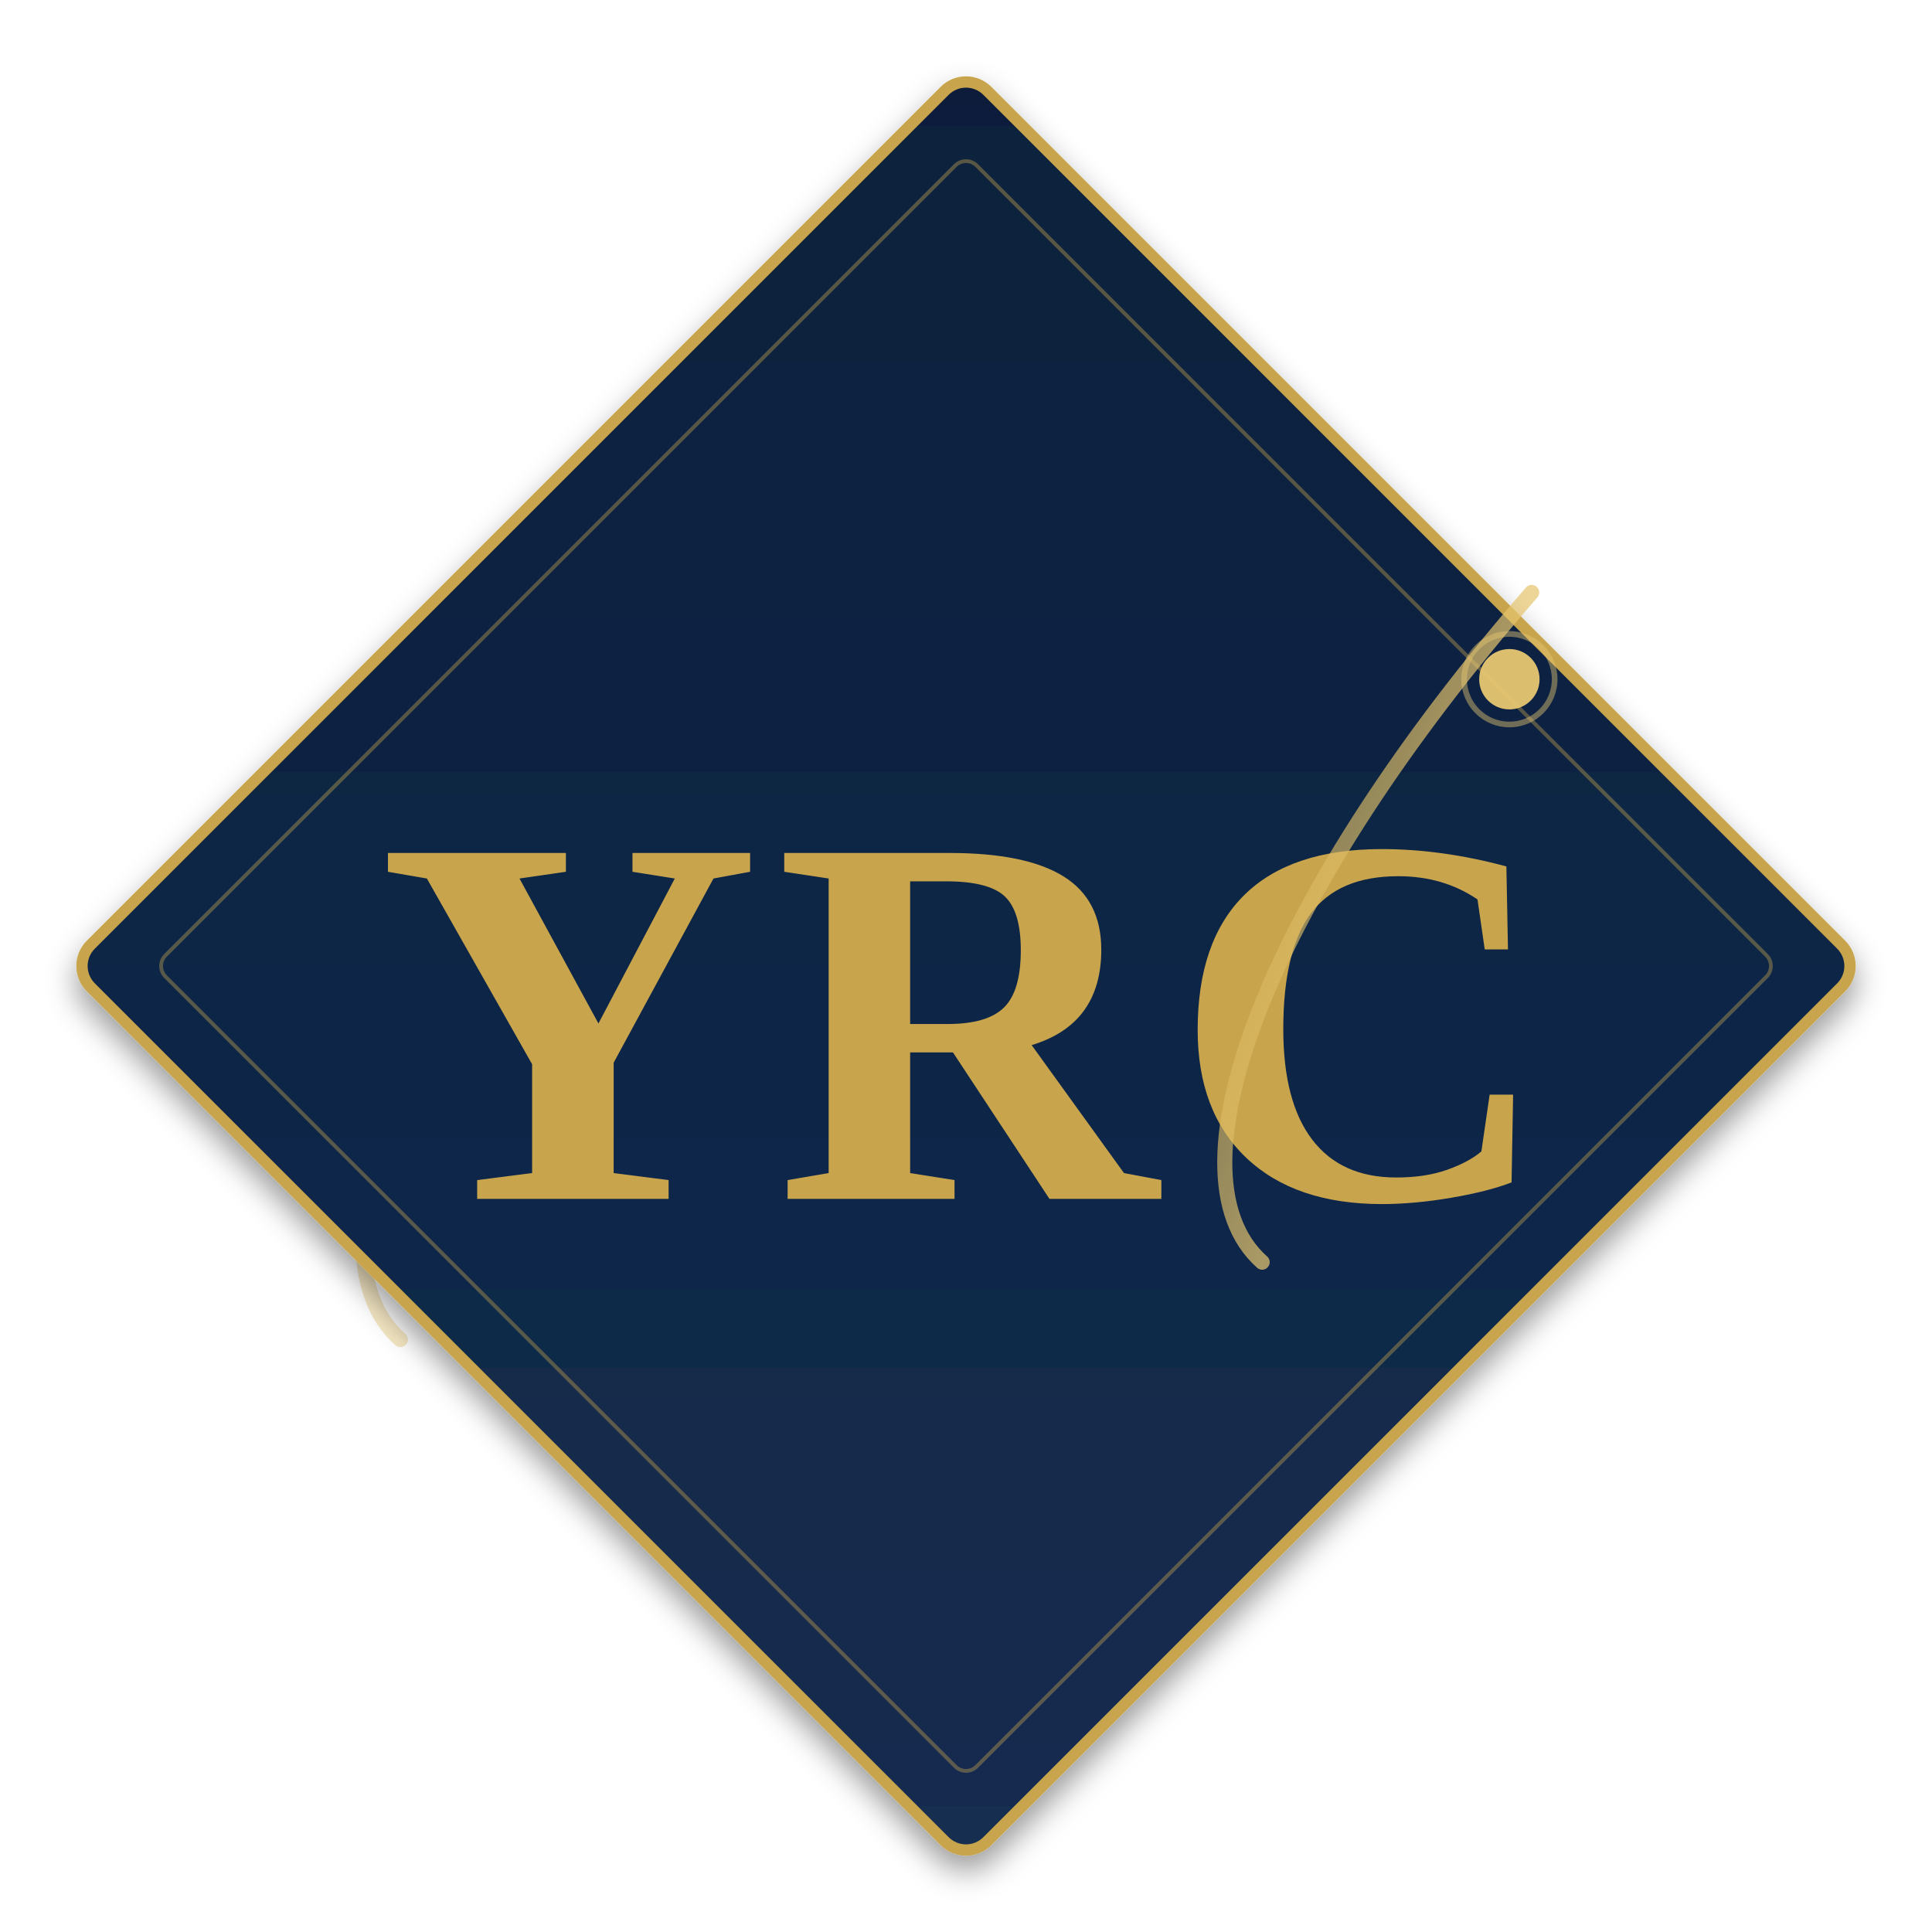
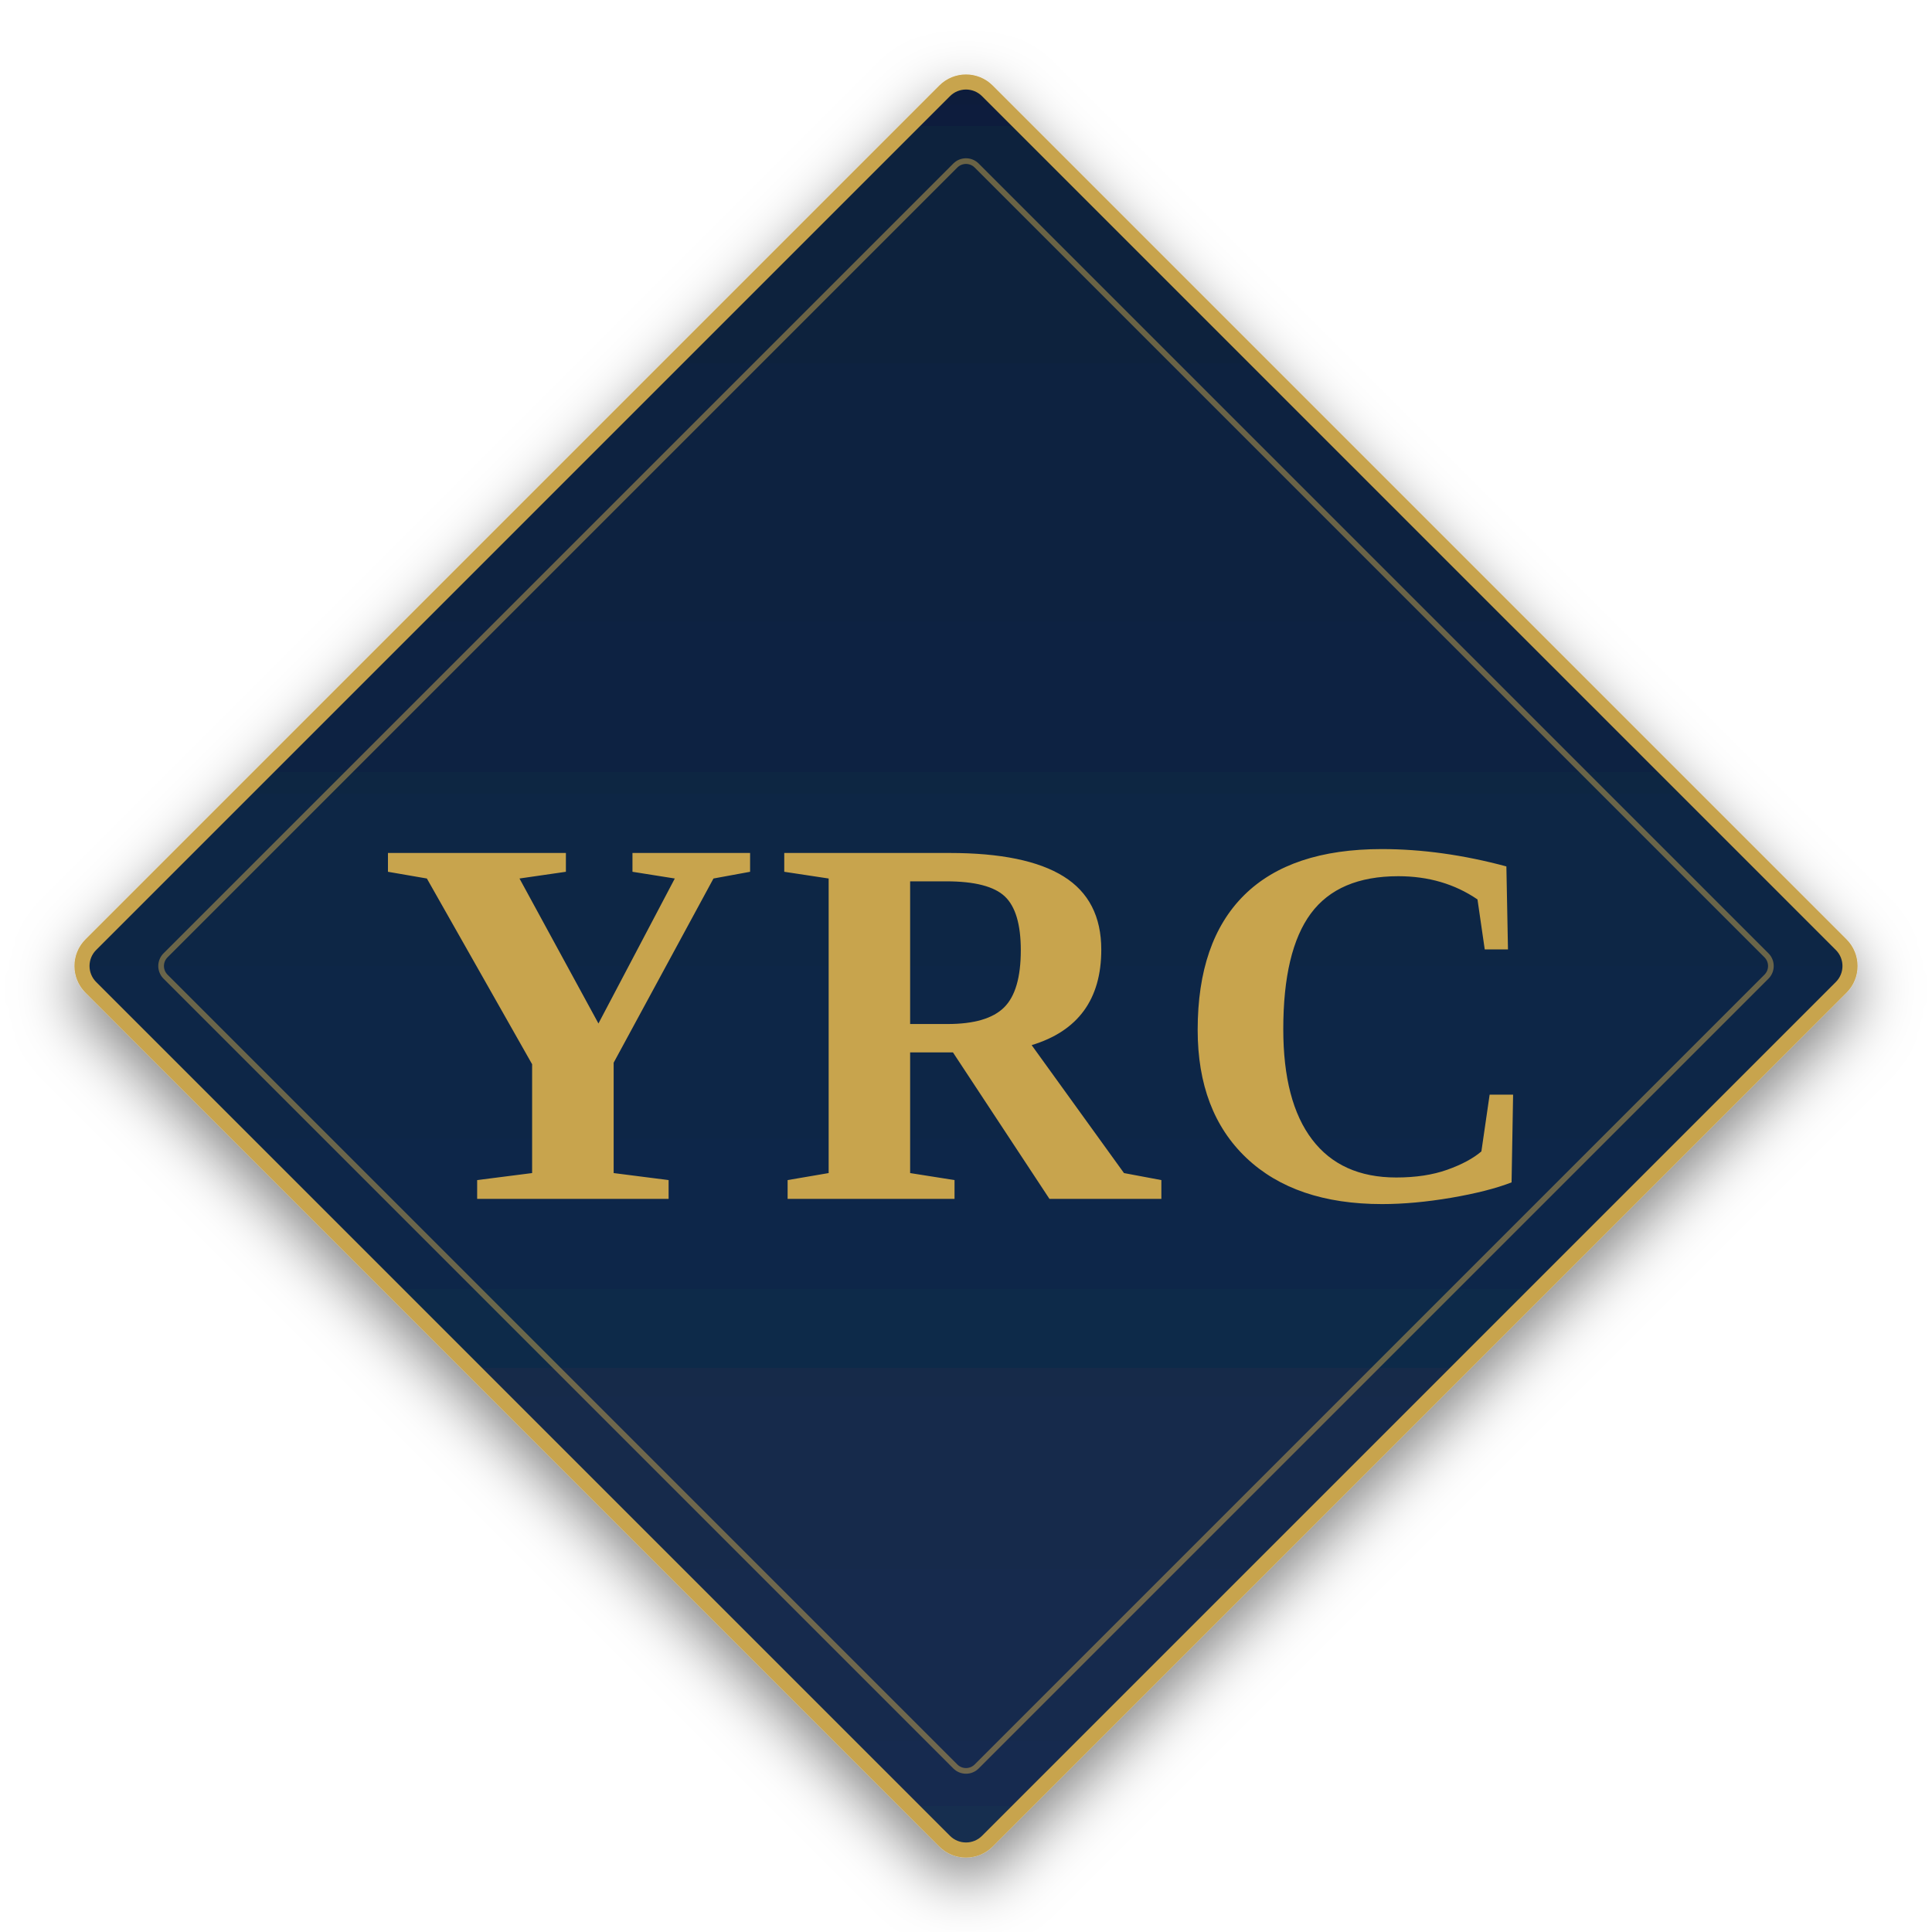
<svg xmlns="http://www.w3.org/2000/svg" viewBox="0 0 512 512">
  <defs>
    <linearGradient id="navyGrad" x1="0%" y1="0%" x2="100%" y2="100%">
      <stop offset="0%" style="stop-color:#0B1F3B;stop-opacity:1" />
      <stop offset="100%" style="stop-color:#142D50;stop-opacity:1" />
    </linearGradient>
    <filter id="shadow" x="-20%" y="-20%" width="140%" height="140%">
-       <feDropShadow dx="0" dy="4" stdDeviation="4" flood-color="#000000" flood-opacity="0.4" />
+       <feDropShadow dx="0" dy="6" stdDeviation="8" flood-color="#000000" flood-opacity="0.5" />
    </filter>
-     <linearGradient id="orbitGrad" x1="0%" y1="0%" x2="100%" y2="100%">
-       <stop offset="0%" style="stop-color:#C8A44D;stop-opacity:0.6" />
-       <stop offset="50%" style="stop-color:#E6C670;stop-opacity:0.85" />
-       <stop offset="100%" style="stop-color:#C8A44D;stop-opacity:0.6" />
-     </linearGradient>
  </defs>
-   <path d="M 80 220 A 220 75 0 0 1 256 145" transform="rotate(-45 256 256)" fill="none" stroke="url(#orbitGrad)" stroke-width="4" opacity="0.5" stroke-linecap="round" />
-   <circle cx="80" cy="220" r="7" fill="#C8A44D" opacity="0.7">
-     <animate attributeName="opacity" values="0.7;0.95;0.7" dur="2s" begin="0.5s" repeatCount="indefinite" />
-   </circle>
-   <circle cx="80" cy="220" r="11" fill="none" stroke="#C8A44D" stroke-width="1.5" opacity="0.3" />
  <g filter="url(#shadow)">
-     <rect x="88" y="88" width="336" height="336" rx="8" ry="8" transform="rotate(45 256 256)" fill="url(#navyGrad)" stroke="#C8A44D" stroke-width="3" />
+     <rect x="88" y="88" width="336" height="336" rx="8" ry="8" transform="rotate(45 256 256)" fill="url(#navyGrad)" stroke="#C8A44D" stroke-width="4" />
  </g>
-   <rect x="104" y="104" width="304" height="304" rx="4" ry="4" transform="rotate(45 256 256)" fill="none" stroke="#C8A44D" stroke-width="1" opacity="0.4" />
-   <text x="256" y="278" dominant-baseline="middle" text-anchor="middle" font-family="'Times New Roman', Georgia, serif" font-weight="bold" font-size="140" fill="#C8A44D" letter-spacing="4" style="text-shadow: 2px 2px 4px rgba(0,0,0,0.3);">YRC</text>
-   <path d="M 256 367 A 220 75 0 0 1 432 292" transform="rotate(-45 256 256)" fill="none" stroke="url(#orbitGrad)" stroke-width="4" opacity="0.85" stroke-linecap="round" />
-   <circle cx="400" cy="180" r="8" fill="#E6C670" opacity="0.95">
-     <animate attributeName="opacity" values="0.95;1;0.95" dur="2s" repeatCount="indefinite" />
-   </circle>
-   <circle cx="400" cy="180" r="12" fill="none" stroke="#E6C670" stroke-width="1.5" opacity="0.45" />
+   <rect x="104" y="104" width="304" height="304" rx="4" ry="4" transform="rotate(45 256 256)" fill="none" stroke="#C8A44D" stroke-width="1.5" opacity="0.5" />
+   <text x="256" y="278" dominant-baseline="middle" text-anchor="middle" font-family="'Times New Roman', Georgia, serif" font-weight="bold" font-size="140" fill="#C8A44D" letter-spacing="4" style="text-shadow: 2px 2px 6px rgba(0,0,0,0.4);">YRC</text>
</svg>
